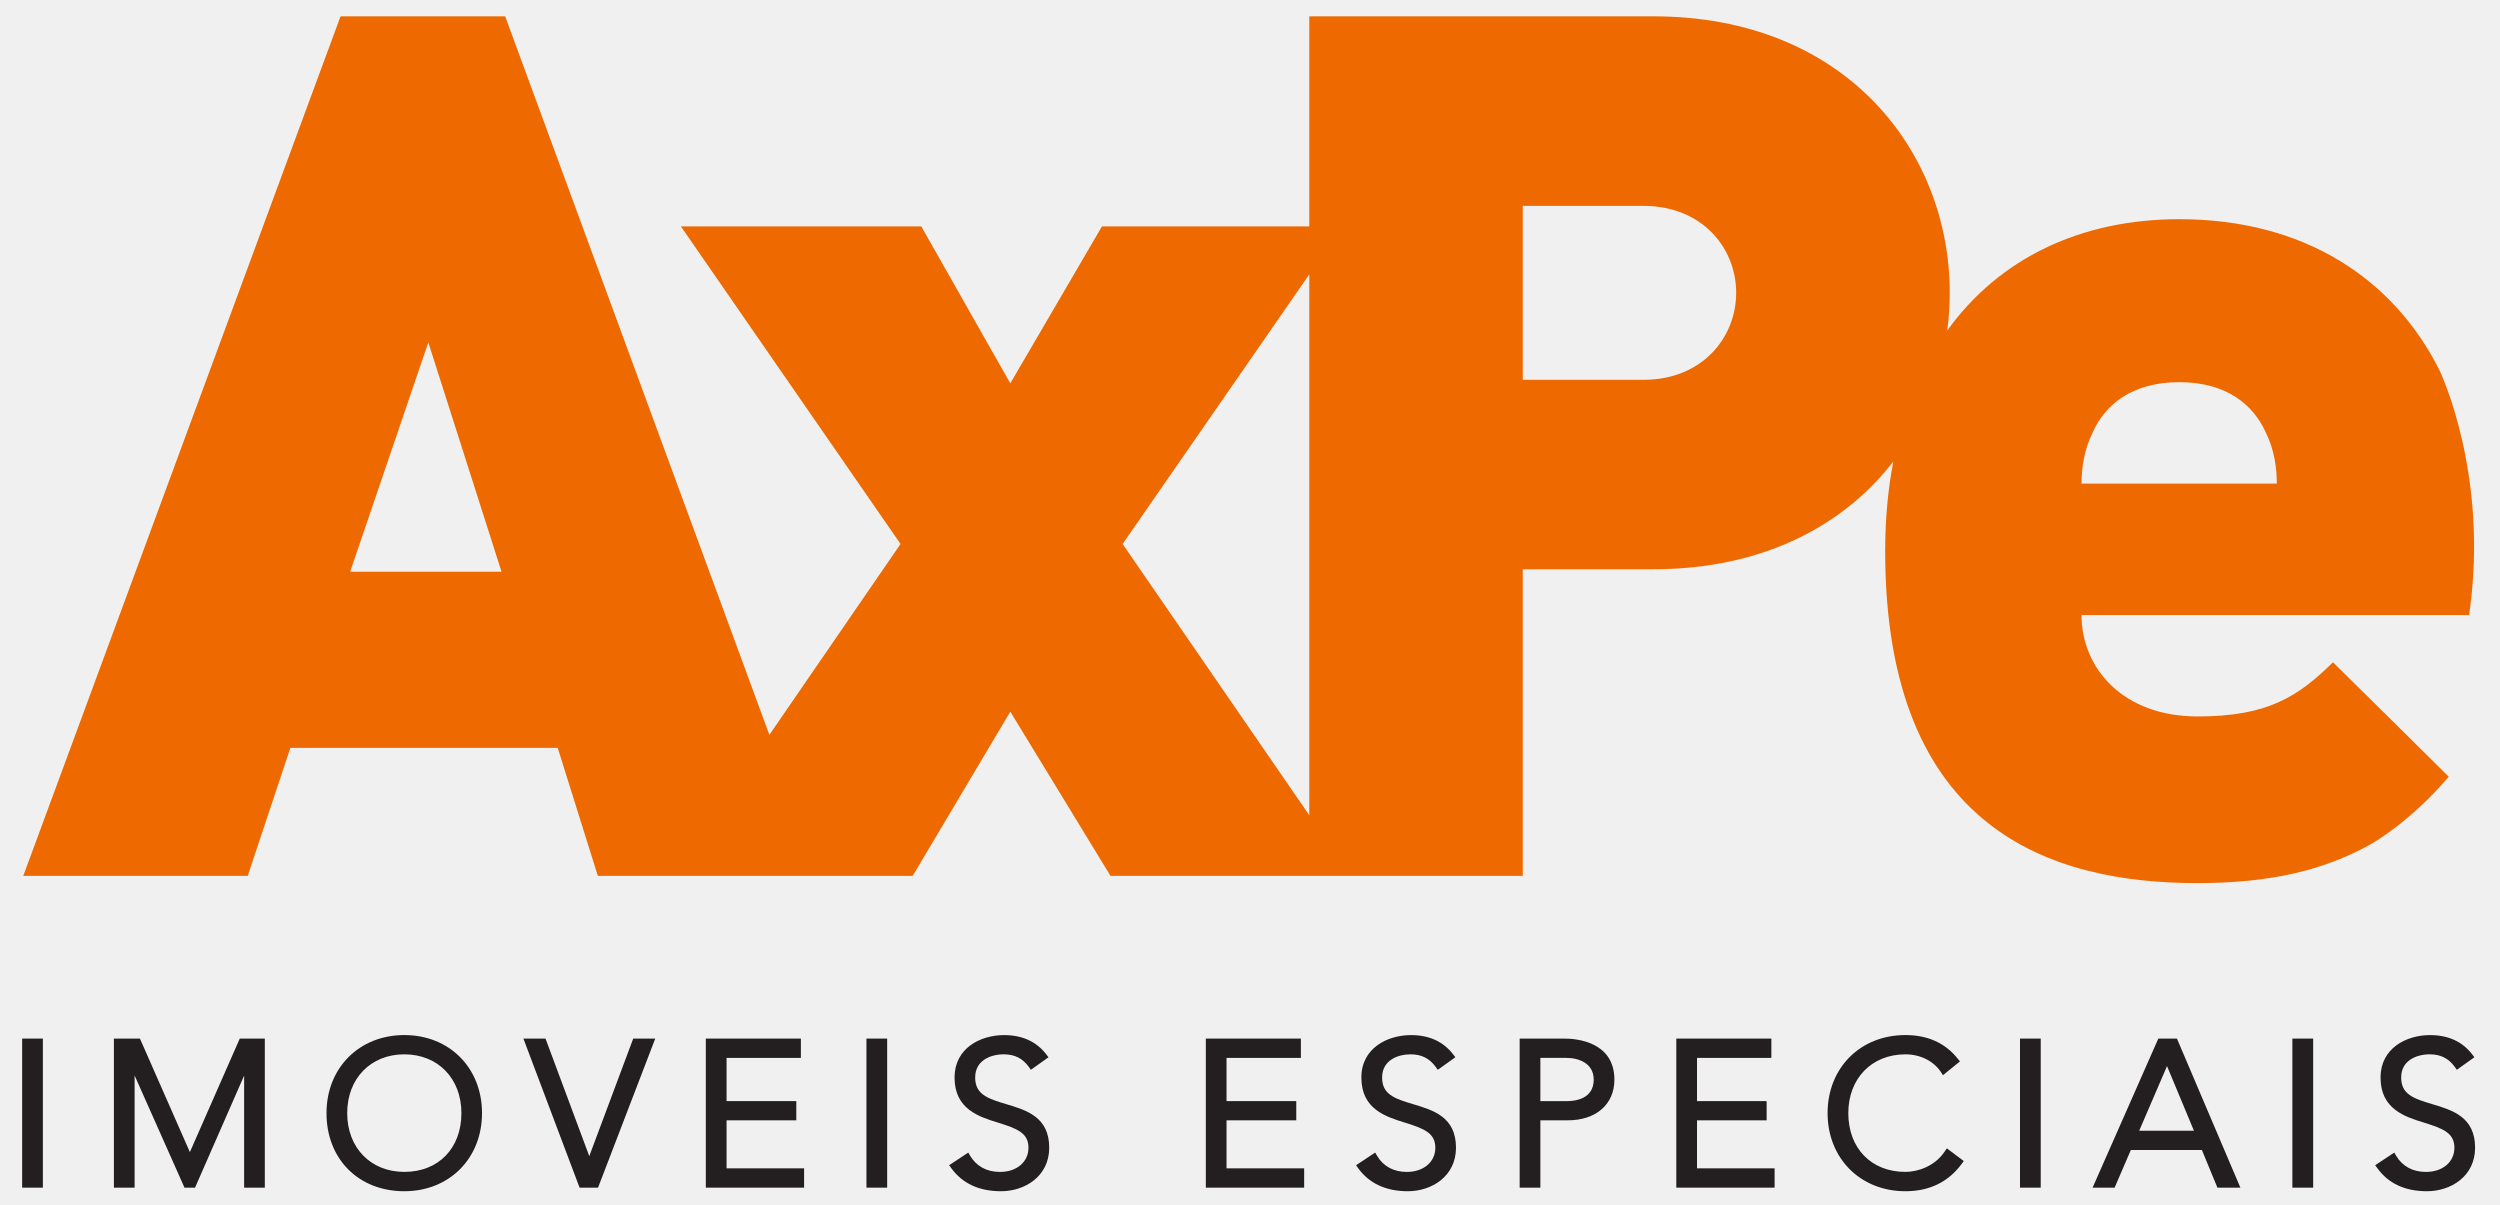
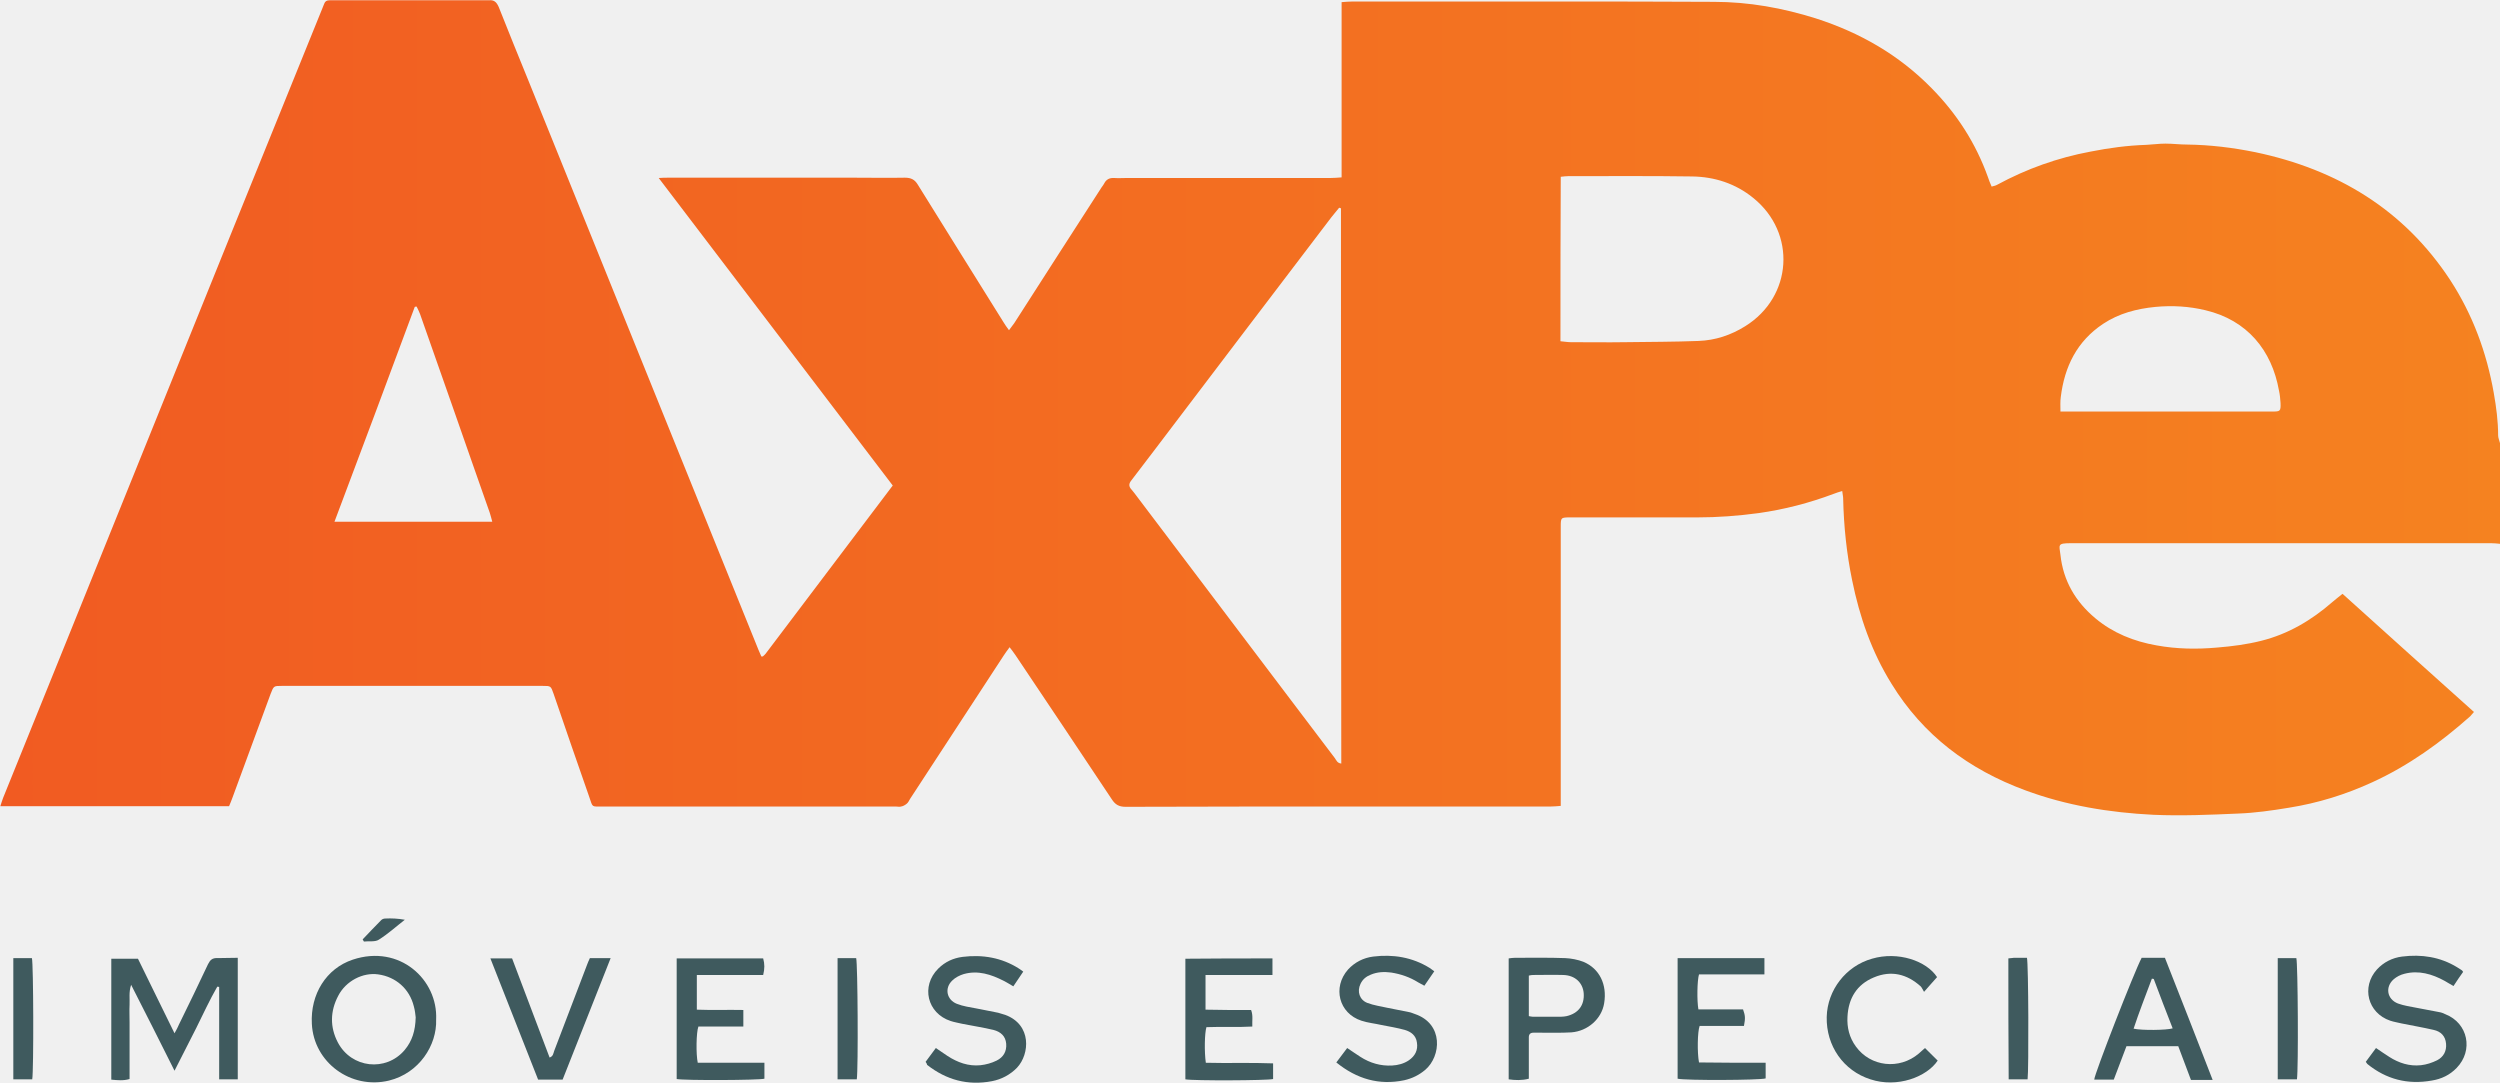
- <svg xmlns="http://www.w3.org/2000/svg" width="83px" height="40px" viewBox="0 0 83 40" version="1.1">
-   <g id="Symbols" stroke="none" stroke-width="1" fill="none" fill-rule="evenodd">
-     <g id="menu-home" transform="translate(-57, -44)">
-       <g id="Page-1">
-         <g transform="translate(50, 44)">
-           <g id="Group-54">
-             <g id="AXPELOGO" transform="translate(7, 0)">
-               <path d="M75.59,16.056 L69.107,16.056 C69.107,15.533 69.194,14.933 69.471,14.37 C69.878,13.447 70.77,12.688 72.351,12.688 C73.93,12.688 74.819,13.447 75.229,14.37 C75.508,14.933 75.59,15.533 75.59,16.056 Z M57.641,9.719 C57.641,11.205 56.514,12.61 54.564,12.61 L50.556,12.61 L50.556,6.835 L54.564,6.835 C56.514,6.835 57.641,8.236 57.641,9.719 Z M43.469,27.067 L37.271,18.06 L43.469,9.109 L43.469,27.067 Z M16.651,18.982 L11.625,18.982 L14.22,11.367 L16.651,18.982 Z M81.974,20.421 C82.659,15.74 80.993,12.297 80.993,12.297 C79.49,9.291 76.547,7.277 72.351,7.277 C69.097,7.277 66.385,8.562 64.648,10.975 C64.706,10.563 64.731,10.142 64.731,9.719 C64.731,5.032 61.29,0.542 54.889,0.542 L43.469,0.542 L43.469,7.517 L36.585,7.517 L33.542,12.727 L30.587,7.517 L22.605,7.516 L29.898,18.06 L25.543,24.397 L16.771,0.542 L11.306,0.542 L0.773,29.078 L8.225,29.078 L9.64,24.829 L18.516,24.829 L19.848,29.078 L30.302,29.078 L33.542,23.627 L36.868,29.078 L50.556,29.078 L50.556,18.899 L54.889,18.899 C58.535,18.899 61.222,17.441 62.858,15.322 C62.681,16.245 62.588,17.232 62.588,18.3 C62.588,27.598 68.138,29.319 72.955,29.319 C75.418,29.319 77.188,28.876 78.699,28.033 C78.699,28.033 79.996,27.323 81.298,25.787 L79.871,24.373 L77.455,21.987 C76.279,23.147 75.267,23.786 72.955,23.786 C70.484,23.786 69.107,22.186 69.107,20.421 L81.974,20.421 Z" id="logo" fill="#EE6900" />
-               <g id="letters" transform="translate(0, 34)" fill="#231F20">
-                 <path d="M80.54,4.908 C80.105,4.908 79.762,4.723 79.554,4.375 L79.49,4.265 L78.856,4.685 L78.929,4.786 C79.294,5.29 79.843,5.549 80.574,5.549 C81.37,5.549 82.173,5.052 82.173,4.105 C82.173,3.083 81.422,2.859 80.759,2.66 C80.115,2.47 79.719,2.326 79.719,1.772 C79.719,1.206 80.228,1.004 80.666,1.004 C81.028,1.004 81.29,1.135 81.496,1.417 L81.566,1.517 L82.15,1.101 L82.075,1.002 C81.749,0.579 81.278,0.365 80.678,0.365 C79.886,0.365 79.034,0.804 79.034,1.772 C79.034,2.823 79.839,3.075 80.487,3.274 C81.107,3.469 81.486,3.612 81.486,4.105 C81.486,4.578 81.098,4.908 80.54,4.908" id="Fill-36" />
-                 <polygon id="Fill-38" points="67.064 5.43 67.752 5.43 67.752 0.481 67.064 0.481" />
-                 <path d="M71.945,1.394 L72.839,3.541 L71.021,3.541 L71.945,1.394 Z M70.744,4.18 L73.103,4.18 L73.618,5.43 L74.381,5.43 L72.306,0.556 L72.275,0.482 L71.656,0.482 L69.474,5.43 L70.205,5.43 L70.744,4.18 Z" id="Fill-39" />
-                 <path d="M65.127,4.642 L65.197,4.546 L64.636,4.125 L64.562,4.232 C64.231,4.73 63.653,4.907 63.26,4.907 C62.127,4.907 61.364,4.125 61.364,2.956 C61.364,1.806 62.14,1.004 63.26,1.004 C63.748,1.004 64.189,1.221 64.435,1.586 L64.507,1.696 L65.07,1.239 L64.997,1.149 C64.582,0.628 63.999,0.364 63.26,0.364 C61.763,0.364 60.676,1.453 60.676,2.956 C60.676,4.456 61.763,5.549 63.26,5.549 C64.052,5.549 64.684,5.245 65.127,4.642" id="Fill-27" />
-                 <polygon id="Fill-40" points="76.107 5.43 76.797 5.43 76.797 0.481 76.107 0.481" />
-                 <polygon id="Fill-42" points="58.917 4.789 56.341 4.789 56.341 3.195 58.652 3.195 58.652 2.557 56.341 2.557 56.341 1.122 58.809 1.122 58.809 0.481 55.653 0.481 55.653 5.43 58.917 5.43" />
-                 <path d="M51.14,1.122 L51.998,1.122 C52.438,1.122 52.911,1.312 52.911,1.845 C52.911,2.488 52.292,2.557 52.026,2.557 L51.14,2.557 L51.14,1.122 Z M51.14,3.195 L52.046,3.195 C52.986,3.195 53.598,2.666 53.598,1.845 C53.598,0.581 52.33,0.481 51.943,0.481 L50.453,0.481 L50.453,5.43 L51.14,5.43 L51.14,3.195 Z" id="Fill-43" />
-                 <path d="M46.921,2.66 C46.279,2.47 45.886,2.326 45.886,1.772 C45.886,1.205 46.398,1.004 46.834,1.004 C47.191,1.004 47.455,1.135 47.662,1.417 L47.735,1.517 L48.318,1.101 L48.242,1.002 C47.915,0.578 47.446,0.365 46.845,0.365 C46.055,0.365 45.197,0.804 45.197,1.772 C45.197,2.823 46.003,3.075 46.653,3.274 C47.27,3.469 47.653,3.612 47.653,4.105 C47.653,4.578 47.263,4.908 46.704,4.908 C46.27,4.908 45.926,4.722 45.72,4.375 L45.655,4.265 L45.022,4.685 L45.092,4.786 C45.458,5.29 46.012,5.549 46.739,5.549 C47.534,5.549 48.339,5.052 48.339,4.105 C48.339,3.083 47.587,2.859 46.921,2.66" id="Fill-21" />
-                 <polygon id="Fill-44" points="43.298 4.789 40.721 4.789 40.721 3.195 43.036 3.195 43.036 2.557 40.721 2.557 40.721 1.122 43.189 1.122 43.189 0.481 40.034 0.481 40.034 5.43 43.298 5.43" />
-                 <path d="M33.198,4.908 C32.763,4.908 32.421,4.723 32.211,4.375 L32.147,4.265 L31.511,4.685 L31.585,4.786 C31.951,5.29 32.504,5.549 33.232,5.549 C34.028,5.549 34.834,5.052 34.834,4.105 C34.834,3.083 34.079,2.859 33.416,2.66 C32.772,2.47 32.376,2.326 32.376,1.772 C32.376,1.206 32.886,1.004 33.324,1.004 C33.687,1.004 33.947,1.135 34.154,1.417 L34.224,1.517 L34.811,1.101 L34.734,1.002 C34.408,0.579 33.935,0.365 33.336,0.365 C32.543,0.365 31.691,0.804 31.691,1.772 C31.691,2.823 32.496,3.075 33.142,3.274 C33.765,3.469 34.145,3.612 34.145,4.105 C34.145,4.578 33.755,4.908 33.198,4.908" id="Fill-45" />
-                 <polygon id="Fill-47" points="28.766 5.43 29.454 5.43 29.454 0.481 28.766 0.481" />
-                 <polygon id="Fill-48" points="26.696 4.789 24.122 4.789 24.122 3.195 26.437 3.195 26.437 2.557 24.122 2.557 24.122 1.122 26.589 1.122 26.589 0.481 23.433 0.481 23.433 5.43 26.696 5.43" />
-                 <polygon id="Fill-49" points="19.244 5.43 19.855 5.43 21.754 0.481 21.023 0.481 19.564 4.384 18.111 0.481 17.377 0.481 19.212 5.35" />
-                 <path d="M13.424,1.004 C14.54,1.004 15.319,1.806 15.319,2.956 C15.319,4.125 14.555,4.907 13.424,4.907 C12.307,4.907 11.527,4.105 11.527,2.956 C11.527,1.806 12.307,1.004 13.424,1.004 M13.424,5.549 C14.92,5.549 16.003,4.456 16.003,2.956 C16.003,1.453 14.92,0.364 13.424,0.364 C11.927,0.364 10.84,1.453 10.84,2.956 C10.84,4.481 11.902,5.549 13.424,5.549" id="Fill-50" />
-                 <polygon id="Fill-51" points="4.469 1.707 6.093 5.358 6.123 5.43 6.475 5.43 8.105 1.711 8.105 5.43 8.792 5.43 8.792 0.481 7.96 0.481 6.304 4.25 4.679 0.556 4.646 0.481 3.781 0.481 3.781 5.43 4.469 5.43" />
-                 <polygon id="Fill-52" points="0.735 5.43 1.423 5.43 1.423 0.481 0.735 0.481" />
-               </g>
-             </g>
-           </g>
-         </g>
-       </g>
-     </g>
+ <svg xmlns="http://www.w3.org/2000/svg" width="134" height="58" viewBox="0 0 134 58" fill="none">
+   <g clip-path="url(#clip0_4074_1069)">
+     <path d="M134 29.148C133.834 29.132 133.684 29.115 133.518 29.115C126.025 29.115 118.531 29.115 111.021 29.115C110.257 29.115 110.373 29.197 110.44 29.74C110.589 31.138 111.254 32.257 112.317 33.145C113.264 33.935 114.378 34.379 115.591 34.593C116.671 34.79 117.751 34.807 118.847 34.708C119.645 34.642 120.426 34.543 121.206 34.346C122.652 33.984 123.898 33.244 125.011 32.273C125.177 32.125 125.36 31.994 125.56 31.829C127.919 33.951 130.245 36.057 132.604 38.162C132.521 38.245 132.471 38.327 132.405 38.392C130.81 39.807 129.099 41.041 127.155 41.929C125.726 42.587 124.23 43.048 122.685 43.294C121.788 43.442 120.874 43.574 119.96 43.607C118.448 43.673 116.936 43.739 115.424 43.673C113.082 43.558 110.756 43.179 108.546 42.357C105.522 41.238 103.079 39.412 101.385 36.649C100.321 34.938 99.673 33.063 99.275 31.105C98.976 29.658 98.826 28.194 98.793 26.713C98.793 26.598 98.76 26.483 98.743 26.319C98.56 26.368 98.427 26.418 98.294 26.467C96.982 26.96 95.653 27.306 94.257 27.503C93.16 27.651 92.064 27.733 90.967 27.733C88.707 27.733 86.448 27.733 84.188 27.733C83.656 27.733 83.656 27.733 83.656 28.26C83.656 33.047 83.656 37.833 83.656 42.636C83.656 42.801 83.656 42.982 83.656 43.196C83.457 43.212 83.291 43.229 83.125 43.229C79.918 43.229 76.712 43.229 73.521 43.229C69.118 43.229 64.715 43.229 60.329 43.245C59.98 43.245 59.781 43.13 59.598 42.85C57.887 40.268 56.159 37.702 54.431 35.119C54.348 34.987 54.248 34.872 54.115 34.691C53.982 34.872 53.882 35.004 53.799 35.136C52.121 37.702 50.443 40.268 48.782 42.817C48.732 42.9 48.682 43.015 48.599 43.081C48.516 43.146 48.416 43.212 48.3 43.229C48.217 43.261 48.117 43.229 48.017 43.229C42.784 43.229 37.55 43.229 32.3 43.229C31.685 43.229 31.785 43.294 31.585 42.719C30.937 40.876 30.306 39.034 29.674 37.192C29.525 36.764 29.525 36.764 29.093 36.764C24.424 36.764 19.755 36.764 15.103 36.764C14.671 36.764 14.671 36.764 14.505 37.192C13.824 39.05 13.143 40.893 12.461 42.752C12.411 42.9 12.345 43.048 12.278 43.212C8.208 43.212 4.137 43.212 0.017 43.212C0.066 43.048 0.116 42.916 0.166 42.768C1.379 39.774 2.592 36.764 3.805 33.77C6.679 26.648 9.57 19.492 12.461 12.337C14.073 8.373 15.668 4.408 17.28 0.444C17.313 0.362 17.346 0.28 17.379 0.197C17.429 0.066 17.512 0.016 17.662 0.016C17.761 0.016 17.845 0.016 17.944 0.016C20.652 0.016 23.361 0.016 26.085 0.016C26.119 0.016 26.169 0.016 26.202 0.016C26.484 -0.016 26.617 0.115 26.733 0.378C27.265 1.711 27.797 3.043 28.345 4.375C32.449 14.525 36.553 24.674 40.657 34.84C40.707 34.955 40.757 35.07 40.806 35.185C40.856 35.185 40.856 35.185 40.873 35.185C40.889 35.185 40.906 35.185 40.906 35.169C40.956 35.119 41.006 35.086 41.039 35.037C43.299 32.043 45.558 29.049 47.851 26.023C43.681 20.545 39.527 15.084 35.307 9.541C35.523 9.524 35.672 9.524 35.822 9.524C39.145 9.524 42.468 9.524 45.791 9.524C46.688 9.524 47.602 9.541 48.499 9.524C48.831 9.524 49.031 9.623 49.197 9.902C50.726 12.37 52.271 14.837 53.799 17.288C53.866 17.403 53.949 17.518 54.082 17.699C54.198 17.535 54.281 17.436 54.364 17.321C55.926 14.886 57.488 12.452 59.05 10.034C59.1 9.968 59.149 9.902 59.183 9.837C59.299 9.606 59.482 9.524 59.731 9.541C59.947 9.557 60.163 9.541 60.362 9.541C64.001 9.541 67.64 9.541 71.295 9.541C71.494 9.541 71.677 9.524 71.91 9.508C71.91 6.366 71.91 3.257 71.91 0.115C72.126 0.099 72.308 0.082 72.475 0.082C76.113 0.082 79.752 0.082 83.407 0.082C86.232 0.082 89.04 0.082 91.864 0.099C93.742 0.099 95.553 0.428 97.331 0.987C99.69 1.744 101.784 2.944 103.528 4.721C104.891 6.103 105.904 7.682 106.552 9.491C106.602 9.656 106.668 9.804 106.751 10.001C106.868 9.968 106.967 9.952 107.05 9.902C108.629 9.047 110.29 8.455 112.052 8.126C113.048 7.929 114.029 7.797 115.042 7.764C115.391 7.748 115.723 7.698 116.072 7.698C116.455 7.698 116.837 7.748 117.219 7.748C118.465 7.764 119.678 7.912 120.891 8.159C125.277 9.08 128.849 11.235 131.325 15.002C132.538 16.86 133.286 18.9 133.668 21.072C133.801 21.828 133.9 22.585 133.9 23.341C133.9 23.473 133.967 23.605 134 23.753C134 25.513 134 27.322 134 29.148ZM71.876 11.169C71.843 11.153 71.81 11.136 71.777 11.136C71.644 11.301 71.494 11.482 71.361 11.646C68.188 15.824 64.998 20.002 61.824 24.197C61.426 24.707 61.044 25.233 60.645 25.743C60.512 25.907 60.479 26.056 60.645 26.236C60.695 26.286 60.744 26.368 60.794 26.418C63.586 30.102 66.36 33.787 69.152 37.471C69.949 38.524 70.747 39.577 71.544 40.63C71.627 40.745 71.677 40.909 71.893 40.926C71.876 30.99 71.876 21.088 71.876 11.169ZM83.64 18.291C83.856 18.308 84.022 18.341 84.188 18.341C85.168 18.341 86.149 18.357 87.129 18.341C88.425 18.324 89.738 18.324 91.034 18.275C91.947 18.242 92.778 17.963 93.543 17.485C96.085 15.906 96.301 12.485 93.975 10.61C93.027 9.837 91.898 9.475 90.701 9.458C88.492 9.425 86.265 9.442 84.055 9.442C83.939 9.442 83.823 9.458 83.656 9.475C83.64 12.419 83.64 15.331 83.64 18.291ZM110.44 22.058C110.656 22.058 110.822 22.058 111.005 22.058C114.544 22.058 118.099 22.058 121.638 22.058C121.688 22.058 121.738 22.058 121.805 22.058C122.22 22.058 122.253 22.042 122.237 21.598C122.22 21.367 122.203 21.154 122.154 20.94C121.771 18.769 120.442 17.157 118.216 16.63C117.335 16.416 116.438 16.367 115.541 16.449C114.527 16.548 113.58 16.795 112.733 17.354C111.321 18.291 110.656 19.657 110.457 21.285C110.423 21.532 110.44 21.762 110.44 22.058ZM17.928 27.964C20.785 27.964 23.56 27.964 26.385 27.964C26.335 27.783 26.302 27.635 26.252 27.487C25.587 25.579 24.906 23.67 24.241 21.746C23.66 20.101 23.095 18.473 22.513 16.828C22.463 16.696 22.397 16.564 22.331 16.433C22.297 16.433 22.264 16.433 22.231 16.449C20.819 20.265 19.39 24.082 17.928 27.964Z" fill="url(#paint0_linear_4074_1069)" />
+     <path d="M12.744 51.338C12.744 53.542 12.744 55.68 12.744 57.852C12.412 57.852 12.112 57.852 11.747 57.852C11.747 56.19 11.747 54.545 11.747 52.9C11.714 52.9 11.68 52.884 11.647 52.884C11.232 53.608 10.883 54.364 10.517 55.105C10.135 55.845 9.77 56.569 9.354 57.391C8.573 55.828 7.826 54.348 7.028 52.785C6.895 53.196 6.962 53.525 6.945 53.838C6.929 54.167 6.945 54.496 6.945 54.825C6.945 55.17 6.945 55.516 6.945 55.845C6.945 56.174 6.945 56.503 6.945 56.832C6.945 57.161 6.945 57.49 6.945 57.835C6.613 57.934 6.297 57.901 5.965 57.868C5.965 55.697 5.965 53.558 5.965 51.387C6.447 51.387 6.912 51.387 7.394 51.387C8.025 52.687 8.673 53.986 9.354 55.384C9.471 55.17 9.537 55.055 9.587 54.924C10.119 53.854 10.634 52.769 11.149 51.683C11.265 51.453 11.381 51.338 11.664 51.354C12.013 51.354 12.362 51.338 12.744 51.338Z" fill="#3F5A5E" />
+     <path d="M23.377 54.645C23.427 56.026 22.463 57.523 20.852 57.918C18.808 58.411 16.814 56.947 16.715 54.875C16.631 53.296 17.479 51.914 18.908 51.437C21.433 50.598 23.477 52.523 23.377 54.645ZM22.281 54.529C22.264 54.398 22.247 54.167 22.181 53.937C21.948 53 21.217 52.358 20.27 52.227C19.456 52.111 18.542 52.572 18.127 53.378C17.695 54.2 17.678 55.056 18.11 55.878C18.841 57.26 20.686 57.457 21.683 56.289C22.098 55.796 22.264 55.237 22.281 54.529Z" fill="#3F5A5E" />
+     <path d="M39.843 55.023C39.012 55.023 38.215 55.023 37.434 55.023C37.317 55.336 37.301 56.52 37.4 56.964C38.58 56.964 39.76 56.964 40.973 56.964C40.973 57.277 40.973 57.556 40.973 57.819C40.657 57.902 36.703 57.918 36.27 57.836C36.27 55.697 36.27 53.543 36.27 51.371C37.816 51.371 39.361 51.371 40.906 51.371C40.989 51.667 40.989 51.931 40.906 52.26C39.726 52.26 38.547 52.26 37.35 52.26C37.35 52.901 37.35 53.477 37.35 54.118C38.181 54.151 38.995 54.118 39.843 54.135C39.843 54.447 39.843 54.711 39.843 55.023Z" fill="#3F5A5E" />
+     <path d="M68.204 51.371C68.204 51.684 68.204 51.947 68.204 52.26C67.008 52.26 65.829 52.26 64.616 52.26C64.616 52.885 64.616 53.477 64.616 54.118C65.031 54.118 65.43 54.135 65.829 54.135C66.244 54.135 66.643 54.135 67.058 54.135C67.174 54.431 67.108 54.711 67.124 55.023C66.277 55.072 65.463 55.023 64.665 55.056C64.566 55.368 64.549 56.388 64.632 56.964C65.829 56.997 67.025 56.948 68.238 56.997C68.238 57.309 68.238 57.573 68.238 57.836C67.922 57.918 63.951 57.934 63.536 57.852C63.536 55.714 63.536 53.559 63.536 51.388C65.081 51.371 66.626 51.371 68.204 51.371Z" fill="#3F5A5E" />
+     <path d="M94.639 56.964C94.639 57.293 94.639 57.556 94.639 57.803C94.323 57.901 90.352 57.918 89.92 57.819C89.92 55.681 89.92 53.526 89.92 51.355C91.482 51.355 93.011 51.355 94.573 51.355C94.573 51.651 94.573 51.914 94.573 52.226C93.393 52.226 92.213 52.226 91.067 52.226C90.967 52.555 90.951 53.641 91.034 54.102C91.432 54.102 91.831 54.102 92.246 54.102C92.645 54.102 93.044 54.102 93.426 54.102C93.543 54.431 93.559 54.562 93.476 54.99C92.678 54.99 91.881 54.99 91.1 54.99C90.984 55.302 90.967 56.437 91.067 56.947C92.213 56.964 93.41 56.964 94.639 56.964Z" fill="#3F5A5E" />
+     <path d="M71.627 56.947C71.843 56.668 72.026 56.421 72.209 56.174C72.458 56.339 72.69 56.503 72.923 56.651C73.438 56.98 74.003 57.145 74.618 57.112C74.933 57.095 75.249 57.013 75.515 56.832C75.847 56.602 76.013 56.289 75.947 55.878C75.897 55.5 75.631 55.302 75.299 55.204C74.883 55.089 74.468 55.023 74.053 54.941C73.687 54.858 73.322 54.825 72.973 54.71C71.76 54.316 71.411 52.917 72.258 51.963C72.624 51.568 73.089 51.338 73.604 51.272C74.668 51.141 75.698 51.305 76.628 51.881C76.711 51.93 76.778 51.996 76.877 52.062C76.695 52.325 76.528 52.572 76.346 52.835C76.213 52.769 76.113 52.703 76.013 52.654C75.565 52.374 75.083 52.21 74.568 52.128C74.186 52.078 73.82 52.095 73.471 52.243C73.222 52.342 73.039 52.49 72.923 52.736C72.724 53.148 72.873 53.592 73.288 53.756C73.637 53.888 74.003 53.937 74.368 54.019C74.751 54.102 75.149 54.167 75.531 54.25C75.631 54.266 75.731 54.316 75.831 54.348C77.392 54.875 77.243 56.618 76.395 57.342C76.063 57.622 75.698 57.803 75.266 57.901C73.92 58.181 72.724 57.836 71.627 56.947Z" fill="#3F5A5E" />
+     <path d="M49.612 56.915C49.779 56.684 49.961 56.438 50.161 56.174C50.377 56.322 50.593 56.471 50.792 56.602C51.324 56.947 51.905 57.161 52.553 57.096C52.852 57.063 53.151 56.98 53.417 56.849C53.783 56.668 53.965 56.355 53.932 55.944C53.899 55.533 53.633 55.303 53.251 55.204C52.703 55.072 52.138 54.99 51.573 54.875C51.373 54.826 51.157 54.793 50.958 54.727C49.695 54.316 49.346 52.852 50.294 51.914C50.659 51.552 51.091 51.355 51.59 51.289C52.653 51.157 53.683 51.322 54.613 51.914C54.68 51.963 54.746 51.996 54.846 52.079C54.663 52.342 54.497 52.589 54.314 52.868C54.115 52.753 53.965 52.654 53.799 52.572C53.118 52.227 52.42 51.996 51.656 52.21C51.44 52.276 51.207 52.391 51.041 52.556C50.609 52.967 50.742 53.592 51.29 53.806C51.623 53.937 51.988 53.987 52.337 54.053C52.719 54.135 53.118 54.2 53.5 54.283C53.633 54.316 53.749 54.365 53.882 54.398C55.311 54.924 55.195 56.503 54.514 57.227C54.148 57.605 53.683 57.852 53.168 57.951C51.872 58.198 50.725 57.885 49.695 57.079C49.679 57.013 49.662 56.98 49.612 56.915Z" fill="#3F5A5E" />
+     <path d="M132.023 52.094C131.857 52.325 131.69 52.571 131.508 52.851C131.325 52.752 131.175 52.654 131.026 52.571C130.361 52.209 129.647 51.996 128.883 52.193C128.667 52.242 128.451 52.358 128.301 52.489C127.836 52.9 127.935 53.558 128.534 53.789C128.849 53.904 129.198 53.953 129.531 54.019C129.929 54.101 130.345 54.167 130.743 54.249C130.86 54.266 130.976 54.315 131.076 54.364C132.289 54.841 132.588 56.305 131.674 57.243C131.308 57.621 130.86 57.835 130.345 57.917C129.049 58.148 127.902 57.852 126.889 57.029C126.872 57.013 126.856 56.98 126.806 56.914C126.972 56.684 127.155 56.437 127.354 56.174C127.62 56.355 127.836 56.503 128.068 56.651C128.583 56.98 129.148 57.161 129.763 57.095C130.062 57.062 130.361 56.963 130.627 56.832C130.976 56.651 131.142 56.338 131.109 55.944C131.076 55.532 130.826 55.285 130.444 55.203C129.879 55.072 129.298 54.973 128.733 54.858C128.534 54.809 128.318 54.776 128.118 54.71C126.905 54.298 126.556 52.9 127.404 51.963C127.769 51.568 128.235 51.338 128.75 51.272C129.796 51.14 130.793 51.288 131.707 51.848C131.79 51.897 131.857 51.946 131.94 51.996C131.973 52.012 131.99 52.045 132.023 52.094Z" fill="#3F5A5E" />
+     <path d="M113.979 56.075C113.746 56.684 113.53 57.259 113.298 57.868C112.932 57.868 112.6 57.868 112.251 57.868C112.251 57.588 114.394 52.094 114.793 51.338C114.976 51.338 115.192 51.338 115.391 51.338C115.591 51.338 115.79 51.338 116.039 51.338C116.887 53.492 117.734 55.647 118.598 57.884C118.349 57.884 118.183 57.884 118 57.884C117.817 57.884 117.634 57.884 117.435 57.884C117.202 57.276 116.986 56.684 116.754 56.075C115.856 56.075 114.943 56.075 113.979 56.075ZM115.441 52.473C115.408 52.473 115.375 52.456 115.341 52.456C115.009 53.344 114.66 54.233 114.361 55.137C114.81 55.236 116.122 55.22 116.455 55.121C116.106 54.233 115.773 53.361 115.441 52.473Z" fill="#3F5A5E" />
+     <path d="M80.865 57.852C80.865 55.681 80.865 53.542 80.865 51.371C80.981 51.355 81.098 51.338 81.198 51.338C82.095 51.338 83.009 51.322 83.906 51.355C84.222 51.371 84.57 51.437 84.869 51.552C85.733 51.914 86.149 52.769 85.983 53.773C85.85 54.612 85.102 55.27 84.222 55.335C83.657 55.368 83.075 55.352 82.51 55.352C82.41 55.352 82.294 55.352 82.194 55.352C82.028 55.352 81.945 55.434 81.945 55.599C81.945 55.895 81.945 56.174 81.945 56.47C81.945 56.914 81.945 57.359 81.945 57.819C81.563 57.918 81.214 57.901 80.865 57.852ZM81.945 54.464C82.045 54.48 82.095 54.496 82.145 54.496C82.66 54.496 83.175 54.496 83.69 54.496C83.79 54.496 83.873 54.48 83.972 54.464C84.604 54.316 84.936 53.871 84.886 53.23C84.836 52.671 84.421 52.276 83.79 52.259C83.241 52.243 82.71 52.259 82.161 52.259C82.095 52.259 82.028 52.276 81.945 52.292C81.945 53.016 81.945 53.723 81.945 54.464Z" fill="#3F5A5E" />
+     <path d="M103.827 52.374C103.611 52.604 103.412 52.851 103.129 53.163C103.046 53.032 103.013 52.933 102.946 52.867C102.215 52.209 101.368 51.996 100.437 52.39C99.524 52.769 99.075 53.509 99.025 54.496C98.992 55.072 99.125 55.614 99.474 56.092C100.255 57.177 101.8 57.358 102.847 56.47C102.963 56.371 103.063 56.272 103.179 56.174C103.412 56.404 103.628 56.618 103.86 56.848C103.279 57.72 101.7 58.329 100.255 57.852C98.809 57.391 97.879 56.059 97.912 54.512C97.945 53.065 98.942 51.782 100.338 51.387C101.733 50.976 103.262 51.502 103.827 52.374Z" fill="#3F5A5E" />
+     <path d="M31.618 51.355C31.984 51.355 32.316 51.355 32.731 51.355C31.867 53.542 31.02 55.697 30.156 57.868C29.707 57.868 29.292 57.868 28.843 57.868C27.996 55.714 27.149 53.559 26.285 51.371C26.683 51.371 27.032 51.371 27.448 51.371C28.112 53.114 28.777 54.891 29.458 56.684C29.657 56.618 29.657 56.454 29.707 56.322C30.289 54.792 30.87 53.279 31.452 51.749C31.502 51.618 31.552 51.486 31.618 51.355Z" fill="#3F5A5E" />
+     <path d="M0.714 51.355C1.063 51.355 1.396 51.355 1.711 51.355C1.794 51.667 1.811 57.342 1.728 57.852C1.396 57.852 1.063 57.852 0.714 57.852C0.714 55.681 0.714 53.526 0.714 51.355Z" fill="#3F5A5E" />
+     <path d="M44.894 51.355C45.259 51.355 45.575 51.355 45.891 51.355C45.974 51.651 46.007 57.26 45.924 57.852C45.591 57.852 45.259 57.852 44.894 57.852C44.894 55.681 44.894 53.542 44.894 51.355Z" fill="#3F5A5E" />
+     <path d="M107.648 51.37C107.765 51.354 107.848 51.354 107.948 51.338C108.18 51.338 108.429 51.338 108.645 51.338C108.728 51.667 108.745 57.342 108.679 57.852C108.346 57.852 108.014 57.852 107.665 57.852C107.648 55.697 107.648 53.558 107.648 51.37Z" fill="#3F5A5E" />
+     <path d="M122.087 51.355C122.452 51.355 122.768 51.355 123.084 51.355C123.167 51.651 123.2 57.243 123.117 57.852C122.785 57.852 122.452 57.852 122.087 57.852C122.087 55.681 122.087 53.542 122.087 51.355Z" fill="#3F5A5E" />
+     <path d="M19.439 50.351C19.772 50.006 20.104 49.644 20.436 49.315C20.486 49.266 20.569 49.233 20.652 49.233C20.985 49.216 21.334 49.233 21.699 49.299C21.234 49.66 20.802 50.055 20.303 50.368C20.104 50.499 19.772 50.434 19.506 50.467C19.473 50.417 19.456 50.384 19.439 50.351Z" fill="#3F5A5E" />
  </g>
+   <defs>
+     <linearGradient id="paint0_linear_4074_1069" x1="0.017" y1="21.856" x2="134" y2="21.856" gradientUnits="userSpaceOnUse">
+       <stop stop-color="#F15B22" />
+       <stop offset="1" stop-color="#F58220" />
+     </linearGradient>
+     <clipPath id="clip0_4074_1069">
+       <rect width="134" height="58" fill="white" />
+     </clipPath>
+   </defs>
</svg>
